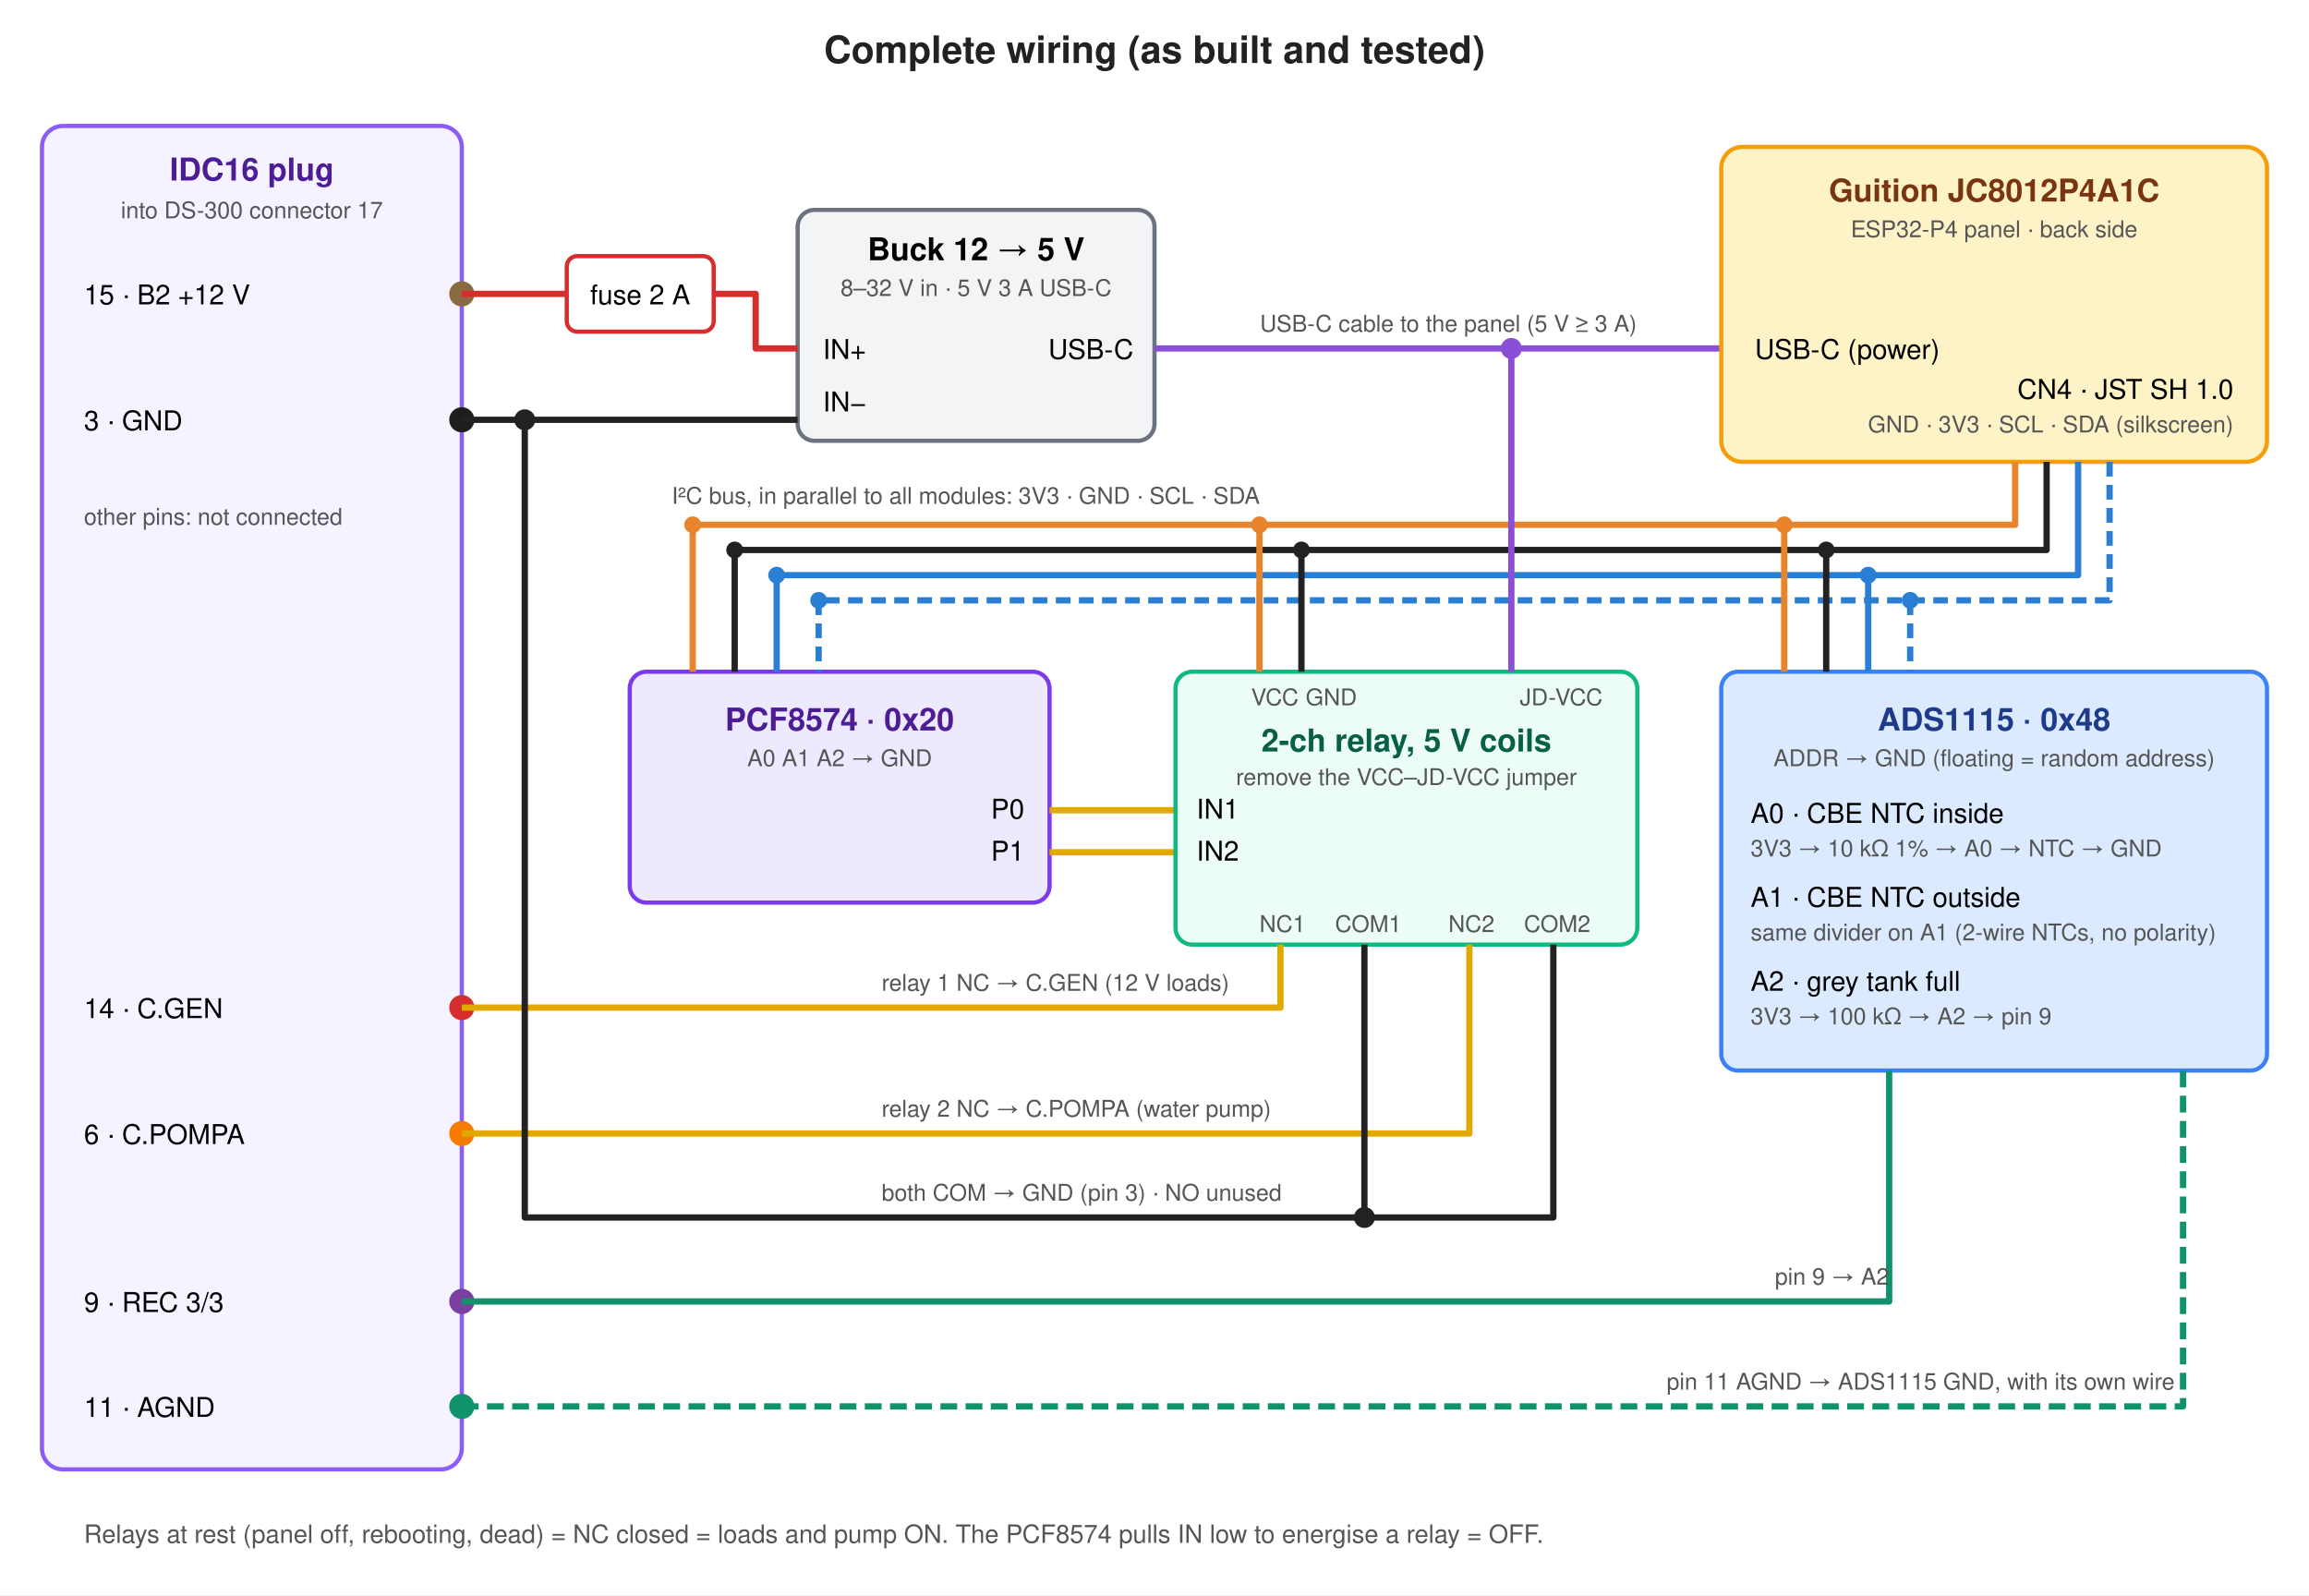
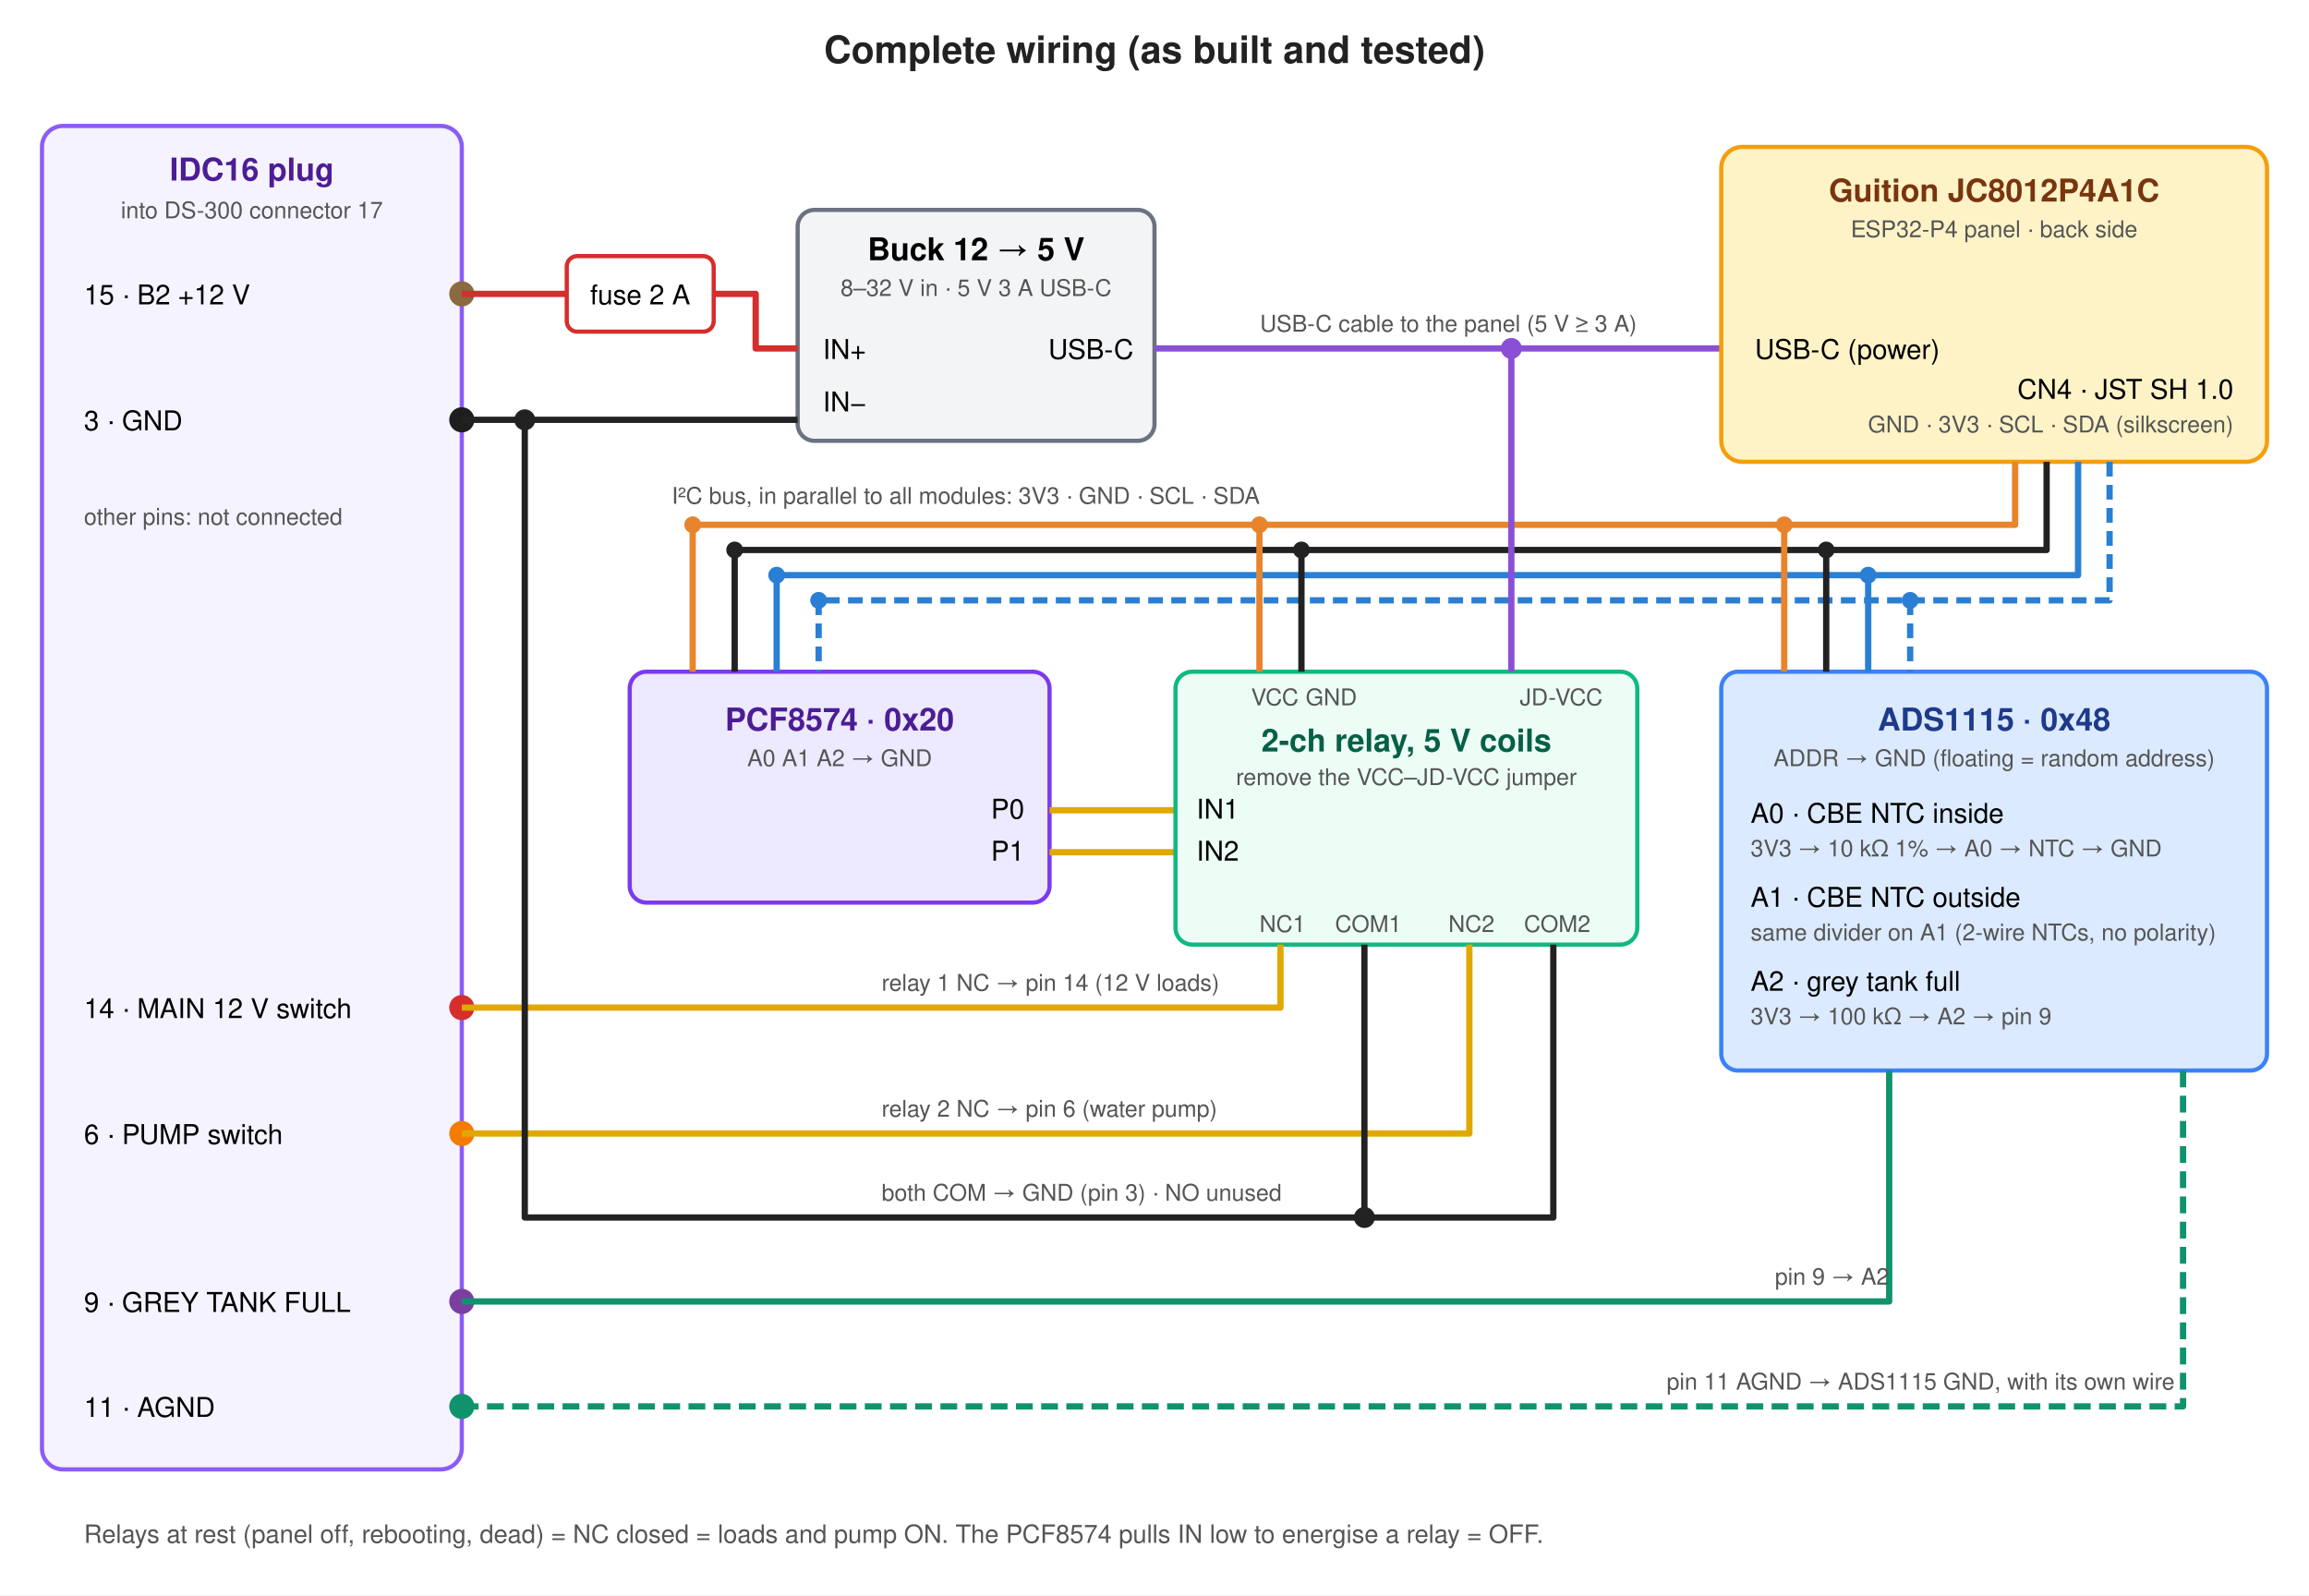
<svg xmlns="http://www.w3.org/2000/svg" viewBox="0 0 1100 760" font-family="Helvetica, Arial, sans-serif" font-size="13">
  <rect width="1100" height="760" fill="#ffffff" />
  <style>
    .w{fill:none;stroke-width:3;stroke-linejoin:round}
    .v12{stroke:#d62d2d}.gnd{stroke:#222}.v33{stroke:#e8842c}.v5{stroke:#8a4fd6}
    .scl{stroke:#2a7fd4}.sda{stroke:#2a7fd4;stroke-dasharray:7,4}.cmd{stroke:#e0a800}.sig{stroke:#10936d}
    .h{font-weight:bold;font-size:15px}
    .s{font-size:11px;fill:#555}
  </style>
  <text x="550" y="30" text-anchor="middle" font-size="18" font-weight="bold" fill="#222">Complete wiring (as built and tested)</text>
  <rect x="20" y="60" width="200" height="640" rx="10" fill="#f5f3ff" stroke="#8b5cf6" stroke-width="2" />
  <text x="120" y="86" text-anchor="middle" class="h" fill="#4c1d95">IDC16 plug</text>
  <text x="120" y="104" text-anchor="middle" class="s">into DS-300 connector 17</text>
  <circle cx="220" cy="140" r="6" fill="#8a6a40" />
  <text x="40" y="145">15 · B2 +12 V</text>
  <circle cx="220" cy="200" r="6" fill="#1e1e1e" />
  <text x="40" y="205">3 · GND</text>
  <circle cx="220" cy="480" r="6" fill="#d62d2d" />
-   <text x="40" y="485">14 · C.GEN</text>
+   <text x="40" y="485">14 · MAIN 12 V switch</text>
  <circle cx="220" cy="540" r="6" fill="#f57c00" />
-   <text x="40" y="545">6 · C.POMPA</text>
+   <text x="40" y="545">6 · PUMP switch</text>
  <circle cx="220" cy="620" r="6" fill="#7b3fa0" />
-   <text x="40" y="625">9 · REC 3/3</text>
+   <text x="40" y="625">9 · GREY TANK FULL</text>
  <circle cx="220" cy="670" r="6" fill="#10936d" />
  <text x="40" y="675">11 · AGND</text>
  <text x="40" y="250" class="s">other pins: not connected</text>
  <rect x="270" y="122" width="70" height="36" rx="5" fill="#fff" stroke="#d62d2d" stroke-width="2" />
  <text x="305" y="145" text-anchor="middle">fuse 2 A</text>
  <rect x="380" y="100" width="170" height="110" rx="8" fill="#f3f4f6" stroke="#6b7280" stroke-width="2" />
  <text x="465" y="124" text-anchor="middle" class="h">Buck 12 → 5 V</text>
  <text x="465" y="141" text-anchor="middle" class="s">8–32 V in · 5 V 3 A USB-C</text>
  <text x="392" y="171">IN+</text>
  <text x="392" y="196">IN−</text>
  <text x="540" y="171" text-anchor="end">USB-C</text>
  <path class="w v12" d="M220,140 H270" />
  <path class="w v12" d="M340,140 H360 V166 H380" />
  <path class="w gnd" d="M220,200 H380" />
  <path class="w v5" d="M550,166 H820" />
  <text x="690" y="158" text-anchor="middle" class="s">USB-C cable to the panel (5 V ≥ 3 A)</text>
  <circle cx="720" cy="166" r="5" fill="#8a4fd6" />
  <rect x="820" y="70" width="260" height="150" rx="10" fill="#fef3c7" stroke="#f59e0b" stroke-width="2" />
  <text x="950" y="96" text-anchor="middle" class="h" fill="#78350f">Guition JC8012P4A1C</text>
  <text x="950" y="113" text-anchor="middle" class="s">ESP32-P4 panel · back side</text>
  <text x="836" y="171">USB-C (power)</text>
  <text x="1064" y="190" text-anchor="end">CN4 · JST SH 1.0</text>
  <text x="1064" y="206" text-anchor="end" class="s">GND · 3V3 · SCL · SDA (silkscreen)</text>
  <path class="w v33" d="M960,220 V250 H330" />
  <path class="w gnd" d="M975,220 V262 H350" />
  <path class="w scl" d="M990,220 V274 H370" />
  <path class="w sda" d="M1005,220 V286 H390" />
  <text x="320" y="240" class="s">I²C bus, in parallel to all modules: 3V3 · GND · SCL · SDA</text>
  <rect x="300" y="320" width="200" height="110" rx="8" fill="#ede9fe" stroke="#7c3aed" stroke-width="2" />
  <path class="w v33" d="M330,250 V320" />
  <circle cx="330" cy="250" r="4" fill="#e8842c" />
  <path class="w gnd" d="M350,262 V320" />
  <circle cx="350" cy="262" r="4" fill="#222" />
  <path class="w scl" d="M370,274 V320" />
  <circle cx="370" cy="274" r="4" fill="#2a7fd4" />
  <path class="w sda" d="M390,286 V320" />
  <circle cx="390" cy="286" r="4" fill="#2a7fd4" />
  <text x="400" y="348" text-anchor="middle" class="h" fill="#4c1d95">PCF8574 · 0x20</text>
  <text x="400" y="365" text-anchor="middle" class="s">A0 A1 A2 → GND</text>
  <text x="488" y="390" text-anchor="end">P0</text>
  <text x="488" y="410" text-anchor="end">P1</text>
  <path class="w cmd" d="M500,386 H560" />
  <path class="w cmd" d="M500,406 H560" />
  <rect x="560" y="320" width="220" height="130" rx="8" fill="#ecfdf5" stroke="#10b981" stroke-width="2" />
  <path class="w v33" d="M600,250 V320" />
  <circle cx="600" cy="250" r="4" fill="#e8842c" />
  <path class="w gnd" d="M620,262 V320" />
  <circle cx="620" cy="262" r="4" fill="#222" />
  <path class="w v5" d="M720,166 V320" />
  <text x="596" y="336" class="s">VCC</text>
  <text x="622" y="336" class="s">GND</text>
  <text x="724" y="336" class="s">JD-VCC</text>
  <text x="670" y="358" text-anchor="middle" class="h" fill="#065f46">2-ch relay, 5 V coils</text>
  <text x="670" y="374" text-anchor="middle" class="s" fill="#b91c1c">remove the VCC–JD-VCC jumper</text>
  <text x="570" y="390">IN1</text>
  <text x="570" y="410">IN2</text>
  <text x="600" y="444" class="s">NC1</text>
  <text x="636" y="444" class="s">COM1</text>
  <text x="690" y="444" class="s">NC2</text>
  <text x="726" y="444" class="s">COM2</text>
  <path class="w cmd" d="M610,450 V480 H220" />
  <path class="w cmd" d="M700,450 V540 H220" />
  <path class="w gnd" d="M650,450 V580 H250 V200" />
  <path class="w gnd" d="M740,450 V580 H650" />
  <circle cx="250" cy="200" r="5" fill="#222" />
  <circle cx="650" cy="580" r="5" fill="#222" />
-   <text x="420" y="472" class="s">relay 1 NC → C.GEN (12 V loads)</text>
-   <text x="420" y="532" class="s">relay 2 NC → C.POMPA (water pump)</text>
+   <text x="420" y="472" class="s">relay 1 NC → pin 14 (12 V loads)</text>
+   <text x="420" y="532" class="s">relay 2 NC → pin 6 (water pump)</text>
  <text x="420" y="572" class="s">both COM → GND (pin 3) · NO unused</text>
  <rect x="820" y="320" width="260" height="190" rx="8" fill="#dbeafe" stroke="#3b82f6" stroke-width="2" />
  <path class="w v33" d="M850,250 V320" />
  <circle cx="850" cy="250" r="4" fill="#e8842c" />
  <path class="w gnd" d="M870,262 V320" />
  <circle cx="870" cy="262" r="4" fill="#222" />
  <path class="w scl" d="M890,274 V320" />
  <circle cx="890" cy="274" r="4" fill="#2a7fd4" />
  <path class="w sda" d="M910,286 V320" />
  <circle cx="910" cy="286" r="4" fill="#2a7fd4" />
  <text x="950" y="348" text-anchor="middle" class="h" fill="#1e3a8a">ADS1115 · 0x48</text>
  <text x="950" y="365" text-anchor="middle" class="s">ADDR → GND (floating = random address)</text>
  <text x="834" y="392">A0 · CBE NTC inside</text>
  <text x="834" y="408" class="s">3V3 → 10 kΩ 1% → A0 → NTC → GND</text>
  <text x="834" y="432">A1 · CBE NTC outside</text>
  <text x="834" y="448" class="s">same divider on A1 (2-wire NTCs, no polarity)</text>
  <text x="834" y="472">A2 · grey tank full</text>
  <text x="834" y="488" class="s">3V3 → 100 kΩ → A2 → pin 9</text>
  <path class="w sig" d="M220,620 H900 V510" />
  <path class="w sig" d="M220,670 H1040 V510" stroke-dasharray="8,4" />
  <text x="900" y="612" text-anchor="end" class="s">pin 9 → A2</text>
  <text x="1036" y="662" text-anchor="end" class="s">pin 11 AGND → ADS1115 GND, with its own wire</text>
  <text x="40" y="735" fill="#555" font-size="12">Relays at rest (panel off, rebooting, dead) = NC closed = loads and pump ON. The PCF8574 pulls IN low to energise a relay = OFF.</text>
</svg>
